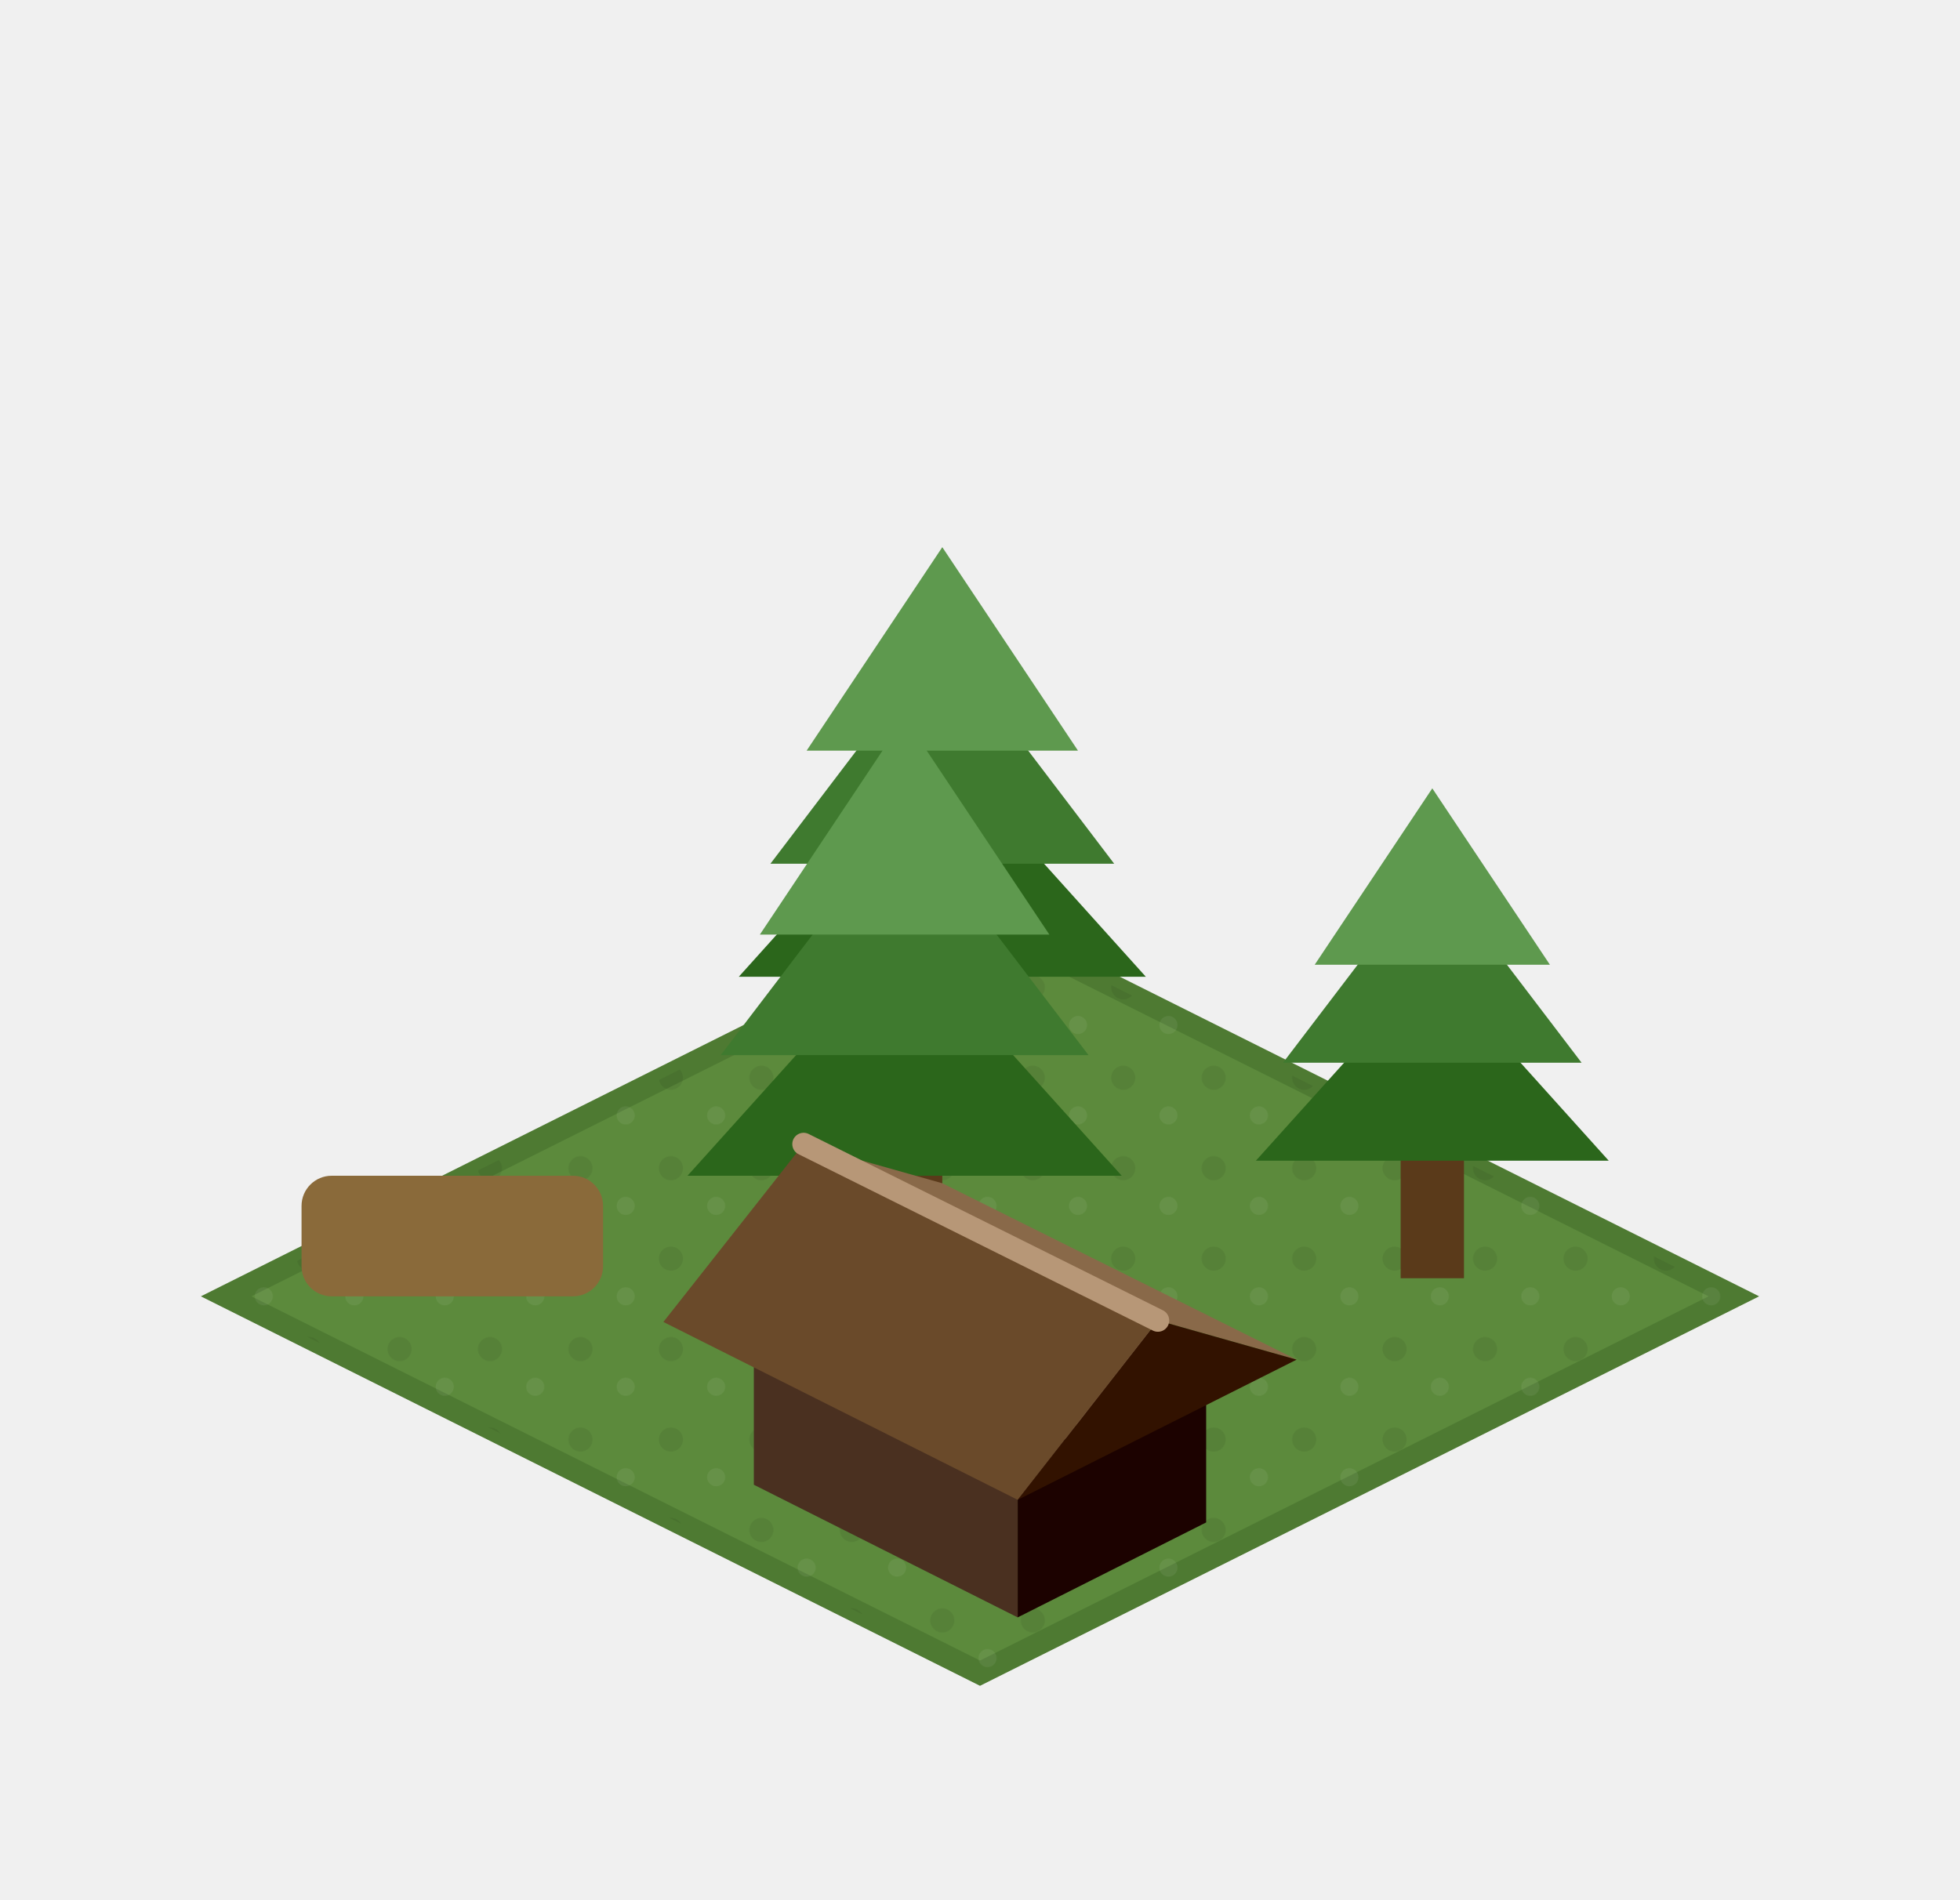
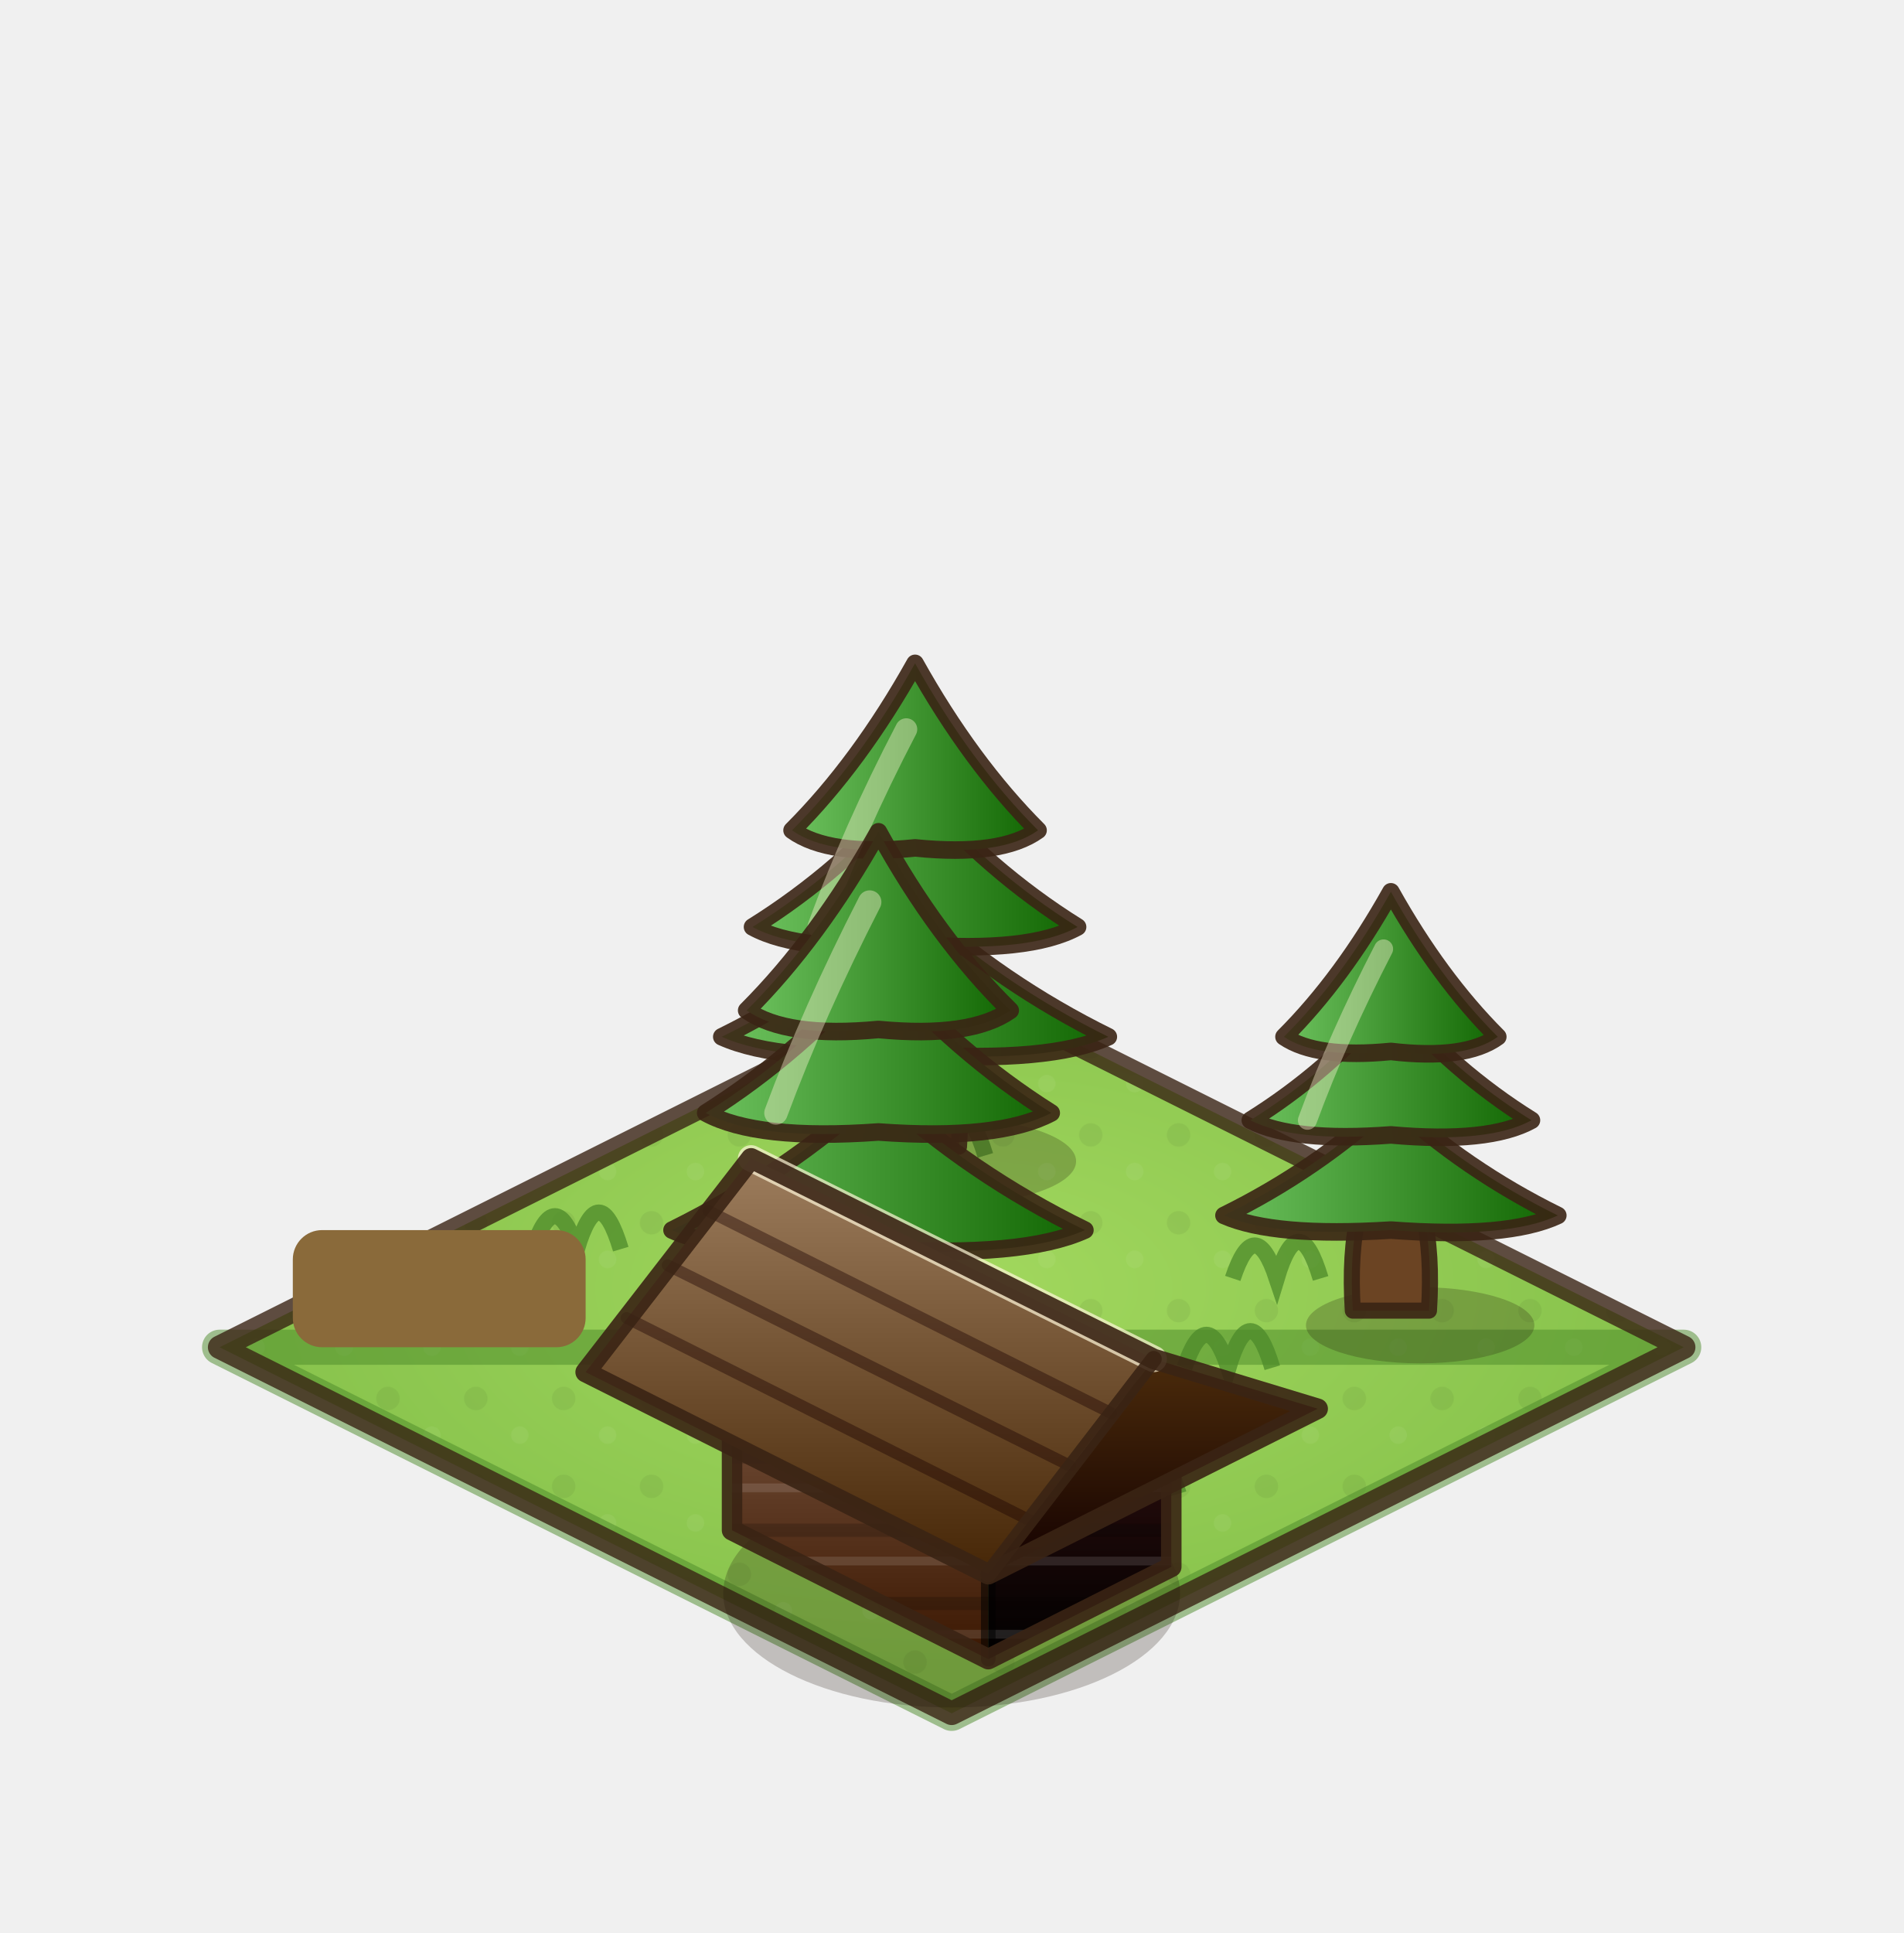
- <svg xmlns="http://www.w3.org/2000/svg" viewBox="35 -16 130 126" width="130" height="126" shape-rendering="geometricPrecision">
+ <svg xmlns="http://www.w3.org/2000/svg" viewBox="35 -22 130 132" width="130" height="132" shape-rendering="geometricPrecision">
  <defs>
    <pattern id="gtex" width="6" height="6" patternUnits="userSpaceOnUse">
      <circle cx="1.5" cy="1.5" r="0.8" fill="#000" opacity="0.18" />
      <circle cx="4.5" cy="4" r="0.6" fill="#fff" opacity="0.18" />
    </pattern>
    <pattern id="stripes" width="8" height="8" patternUnits="userSpaceOnUse" patternTransform="rotate(45)">
      <rect width="4" height="8" fill="#fff" opacity="0.35" />
    </pattern>
+     <pattern id="stonetex" width="12" height="7" patternUnits="userSpaceOnUse">
+       <path d="M0,3.5 h12 M6,0 v3.5 M0,3.5 v3.5 M12,3.5 v3.5" stroke="#000" stroke-width="0.9" fill="none" opacity="0.16" />
+     </pattern>
+     <pattern id="planktex" width="12" height="5" patternUnits="userSpaceOnUse">
+       <path d="M0,2.5 h12" stroke="#000" stroke-width="0.9" opacity="0.18" />
+       <path d="M0,4.6 h12" stroke="#fff" stroke-width="0.6" opacity="0.12" />
+     </pattern>
  </defs>
-   <polygon points="100,45 150,70 100,95 50,70" fill="#5c8a3c" />
-   <polygon points="100,45 150,70 100,95 50,70" fill="none" stroke="#4e7a32" stroke-width="1.5" />
-   <polygon points="100,45 150,70 100,95 50,70" fill="url(#gtex)" opacity="0.35" />
-   <rect x="95.1" y="45.8" width="4.8" height="12" fill="#5a3a1a" />
-   <polygon points="84,48.8 111,48.8 97.5,33.8" fill="#2b661b" />
-   <polygon points="86.1,41.3 108.9,41.3 97.5,26.3" fill="#3f7a2f" />
-   <polygon points="88.5,33.8 106.5,33.8 97.5,20.3" fill="#5e994e" />
-   <rect x="127.9" y="58.4" width="4.2" height="10.4" fill="#5a3a1a" />
-   <polygon points="118.3,61 141.7,61 130,48" fill="#2b661b" />
-   <polygon points="120.1,54.5 139.9,54.5 130,41.5" fill="#3f7a2f" />
-   <polygon points="122.2,48 137.8,48 130,36.3" fill="#5e994e" />
-   <rect x="92.4" y="58.8" width="5.1" height="12.8" fill="#5a3a1a" />
-   <polygon points="80.6,62 109.4,62 95,46" fill="#2b661b" />
-   <polygon points="82.8,54 107.2,54 95,38" fill="#3f7a2f" />
-   <polygon points="85.4,46 104.6,46 95,31.6" fill="#5e994e" />
-   <polygon points="85,82.5 102.5,91.3 102.5,80.5 85,71.7" fill="#4a3020" />
-   <polygon points="102.5,91.3 115,85 115,74.2 102.5,80.5" fill="#1c0200" />
-   <polygon points="97.5,65.5 115,74.2 102.5,80.5 85,71.7" fill="#826858" />
-   <polyline points="85,71.7 102.5,80.5 115,74.2" fill="none" stroke="#a38979" stroke-width="1" opacity="0.6" />
-   <polygon points="97.5,62.5 121,74.2 111.8,71.6 88.3,59.9" fill="#896949" />
-   <polygon points="102.5,83.5 121,74.2 111.8,71.6" fill="#321200" />
-   <polygon points="79,71.7 102.5,83.5 111.8,71.6 88.3,59.9" fill="#6a4a2a" />
-   <line x1="88.3" y1="59.9" x2="111.8" y2="71.6" stroke="#b79777" stroke-width="1.5" stroke-linecap="round" />
+   <defs>
+     <radialGradient id="g0" cx="0.5" cy="0.42" r="0.75">
+       <stop offset="0" stop-color="#a2d85e" />
+       <stop offset="1" stop-color="#7ab843" />
+     </radialGradient>
+     <linearGradient id="g1" x1="0" y1="0" x2="1" y2="0">
+       <stop offset="0" stop-color="#6dc25e" />
+       <stop offset="1" stop-color="#116602" />
+     </linearGradient>
+     <linearGradient id="g2" x1="0" y1="0" x2="0" y2="1">
+       <stop offset="0" stop-color="#79553f" />
+       <stop offset="1" stop-color="#3b1701" />
+     </linearGradient>
+     <linearGradient id="g3" x1="0" y1="0" x2="0" y2="1">
+       <stop offset="0" stop-color="#310f0f" />
+       <stop offset="1" stop-color="#000000" />
+     </linearGradient>
+     <linearGradient id="g4" x1="0" y1="0" x2="0" y2="1">
+       <stop offset="0" stop-color="#4b2b0b" />
+       <stop offset="1" stop-color="#130000" />
+     </linearGradient>
+     <linearGradient id="g5" x1="0" y1="0" x2="0" y2="1">
+       <stop offset="0" stop-color="#9d7d5d" />
+       <stop offset="1" stop-color="#462606" />
+     </linearGradient>
+   </defs>
+   <polygon points="100,45 150,70 100,95 50,70" fill="url(#g0)" />
+   <polygon points="100,45 150,70 100,95 50,70" fill="url(#gtex)" opacity="0.28" />
+   <polygon points="50,70 100,95 150,70" fill="none" stroke="#4c8a2a" stroke-width="2.4" stroke-opacity="0.5" stroke-linejoin="round" />
+   <polygon points="100,45 150,70 100,95 50,70" fill="none" stroke="#3a2414" stroke-width="1.6" stroke-opacity="0.8" stroke-linejoin="round" stroke-linecap="round" />
+   <path d="M71.4,63.3 q1.5,-4.5 3,0 q1.5,-5 3,0" stroke="#4c8a2a" stroke-width="1.1" fill="none" opacity="0.75" />
+   <path d="M115.9,71.4 q1.5,-4.5 3,0 q1.5,-5 3,0" stroke="#4c8a2a" stroke-width="1.1" fill="none" opacity="0.75" />
+   <path d="M119.2,65.3 q1.5,-4.5 3,0 q1.5,-5 3,0" stroke="#4c8a2a" stroke-width="1.1" fill="none" opacity="0.75" />
+   <path d="M90.8,62.8 q1.5,-4.5 3,0 q1.5,-5 3,0" stroke="#4c8a2a" stroke-width="1.1" fill="none" opacity="0.75" />
+   <path d="M86.2,71.4 q1.5,-4.5 3,0 q1.5,-5 3,0" stroke="#4c8a2a" stroke-width="1.1" fill="none" opacity="0.75" />
+   <path d="M109.5,80 q1.5,-4.5 3,0 q1.5,-5 3,0" stroke="#4c8a2a" stroke-width="1.1" fill="none" opacity="0.75" />
+   <path d="M96.3,56.9 q1.5,-4.5 3,0 q1.5,-5 3,0" stroke="#4c8a2a" stroke-width="1.1" fill="none" opacity="0.75" />
+   <path d="M82.1,68.4 q1.5,-4.5 3,0 q1.5,-5 3,0" stroke="#4c8a2a" stroke-width="1.1" fill="none" opacity="0.75" />
+   <ellipse cx="99.5" cy="57.3" rx="9" ry="3" fill="#1a0e04" opacity="0.22" />
+   <path d="M94.5,56.3 q-0.6,-9 3,-12.6 q3.6,3.6 3,12.6 z" fill="#6b4423" stroke="#3a2414" stroke-width="1.1" stroke-opacity="0.9" stroke-linejoin="round" stroke-linecap="round" />
+   <path d="M84.3,48.8 q7.3,-3.6 13.2,-9 q5.9,5.4 13.2,9 q-4,1.8 -13.2,1.2 q-9.2,0.6 -13.2,-1.2 z" fill="url(#g1)" stroke="#3a2414" stroke-width="1.2" stroke-opacity="0.9" stroke-linejoin="round" stroke-linecap="round" />
+   <path d="M86.4,41.3 q6.1,-3.8 11.1,-9.6 q5,5.8 11.1,9.6 q-3.3,1.8 -11.1,1.2 q-7.8,0.6 -11.1,-1.2 z" fill="url(#g1)" stroke="#3a2414" stroke-width="1.2" stroke-opacity="0.9" stroke-linejoin="round" stroke-linecap="round" />
+   <path d="M89.1,34.7 q4.6,-4.6 8.4,-11.4 q3.8,6.8 8.4,11.4 q-2.5,1.8 -8.4,1.2 q-5.9,0.6 -8.4,-1.2 z" fill="url(#g1)" stroke="#3a2414" stroke-width="1.2" stroke-opacity="0.9" stroke-linejoin="round" stroke-linecap="round" />
+   <path d="M90.9,41.3 q2.4,-6.6 6,-13.5" stroke="#fff6d8" stroke-width="1.5" fill="none" opacity="0.4" stroke-linecap="round" />
+   <ellipse cx="132" cy="68.5" rx="7.8" ry="2.6" fill="#1a0e04" opacity="0.22" />
+   <path d="M127.4,67.5 q-0.5,-7.8 2.6,-10.9 q3.1,3.1 2.6,10.9 z" fill="#6b4423" stroke="#3a2414" stroke-width="1.1" stroke-opacity="0.9" stroke-linejoin="round" stroke-linecap="round" />
+   <path d="M118.6,61 q6.3,-3.1 11.4,-7.8 q5.1,4.7 11.4,7.8 q-3.4,1.6 -11.4,1 q-8,0.5 -11.4,-1 z" fill="url(#g1)" stroke="#3a2414" stroke-width="1.2" stroke-opacity="0.9" stroke-linejoin="round" stroke-linecap="round" />
+   <path d="M120.4,54.5 q5.3,-3.3 9.6,-8.3 q4.3,5 9.6,8.3 q-2.9,1.6 -9.6,1 q-6.7,0.5 -9.6,-1 z" fill="url(#g1)" stroke="#3a2414" stroke-width="1.2" stroke-opacity="0.9" stroke-linejoin="round" stroke-linecap="round" />
+   <path d="M122.7,48.8 q4,-4 7.3,-9.9 q3.3,5.9 7.3,9.9 q-2.2,1.6 -7.3,1 q-5.1,0.5 -7.3,-1 z" fill="url(#g1)" stroke="#3a2414" stroke-width="1.2" stroke-opacity="0.9" stroke-linejoin="round" stroke-linecap="round" />
+   <path d="M124.3,54.5 q2.1,-5.7 5.2,-11.7" stroke="#fff6d8" stroke-width="1.3" fill="none" opacity="0.4" stroke-linecap="round" />
+   <ellipse cx="97" cy="71" rx="9.6" ry="3.2" fill="#1a0e04" opacity="0.22" />
+   <path d="M91.8,70 q-0.6,-9.6 3.2,-13.4 q3.8,3.8 3.2,13.4 z" fill="#6b4423" stroke="#3a2414" stroke-width="1.1" stroke-opacity="0.9" stroke-linejoin="round" stroke-linecap="round" />
+   <path d="M80.9,62 q7.7,-3.8 14.1,-9.6 q6.3,5.8 14.1,9.6 q-4.2,1.9 -14.1,1.3 q-9.9,0.6 -14.1,-1.3 z" fill="url(#g1)" stroke="#3a2414" stroke-width="1.2" stroke-opacity="0.9" stroke-linejoin="round" stroke-linecap="round" />
+   <path d="M83.2,54 q6.5,-4.1 11.8,-10.2 q5.3,6.1 11.8,10.2 q-3.6,1.9 -11.8,1.3 q-8.3,0.6 -11.8,-1.3 z" fill="url(#g1)" stroke="#3a2414" stroke-width="1.2" stroke-opacity="0.9" stroke-linejoin="round" stroke-linecap="round" />
+   <path d="M86,47 q4.9,-4.9 9,-12.2 q4,7.3 9,12.2 q-2.7,1.9 -9,1.3 q-6.3,0.6 -9,-1.3 z" fill="url(#g1)" stroke="#3a2414" stroke-width="1.2" stroke-opacity="0.9" stroke-linejoin="round" stroke-linecap="round" />
+   <path d="M88,54 q2.6,-7 6.4,-14.4" stroke="#fff6d8" stroke-width="1.6" fill="none" opacity="0.4" stroke-linecap="round" />
+   <ellipse cx="100" cy="86.8" rx="15.6" ry="7.8" fill="#1a0e04" opacity="0.22" />
+   <polygon points="85,82.5 102.5,91.3 102.5,80.5 85,71.7" fill="url(#g2)" />
+   <polygon points="102.5,91.3 115,85 115,74.2 102.5,80.5" fill="url(#g3)" />
+   <polygon points="97.5,65.5 115,74.2 102.5,80.5 85,71.7" fill="#a17d67" />
+   <polygon points="85,82.5 102.5,91.3 102.5,80.5 85,71.7" fill="url(#planktex)" />
+   <polygon points="102.5,91.3 115,85 115,74.2 102.5,80.5" fill="url(#planktex)" />
+   <line x1="102.5" y1="91.3" x2="102.5" y2="80.5" stroke="#000000" stroke-width="1" stroke-linecap="round" opacity="0.55" />
+   <polyline points="85,71.7 102.5,80.5 115,74.2" fill="none" stroke="#fff6d8" stroke-width="1.3" opacity="0.55" />
+   <polygon points="85,82.5 102.5,91.3 115,85 115,74.2 97.5,65.5 85,71.7" fill="none" stroke="#3a2414" stroke-width="1.4" stroke-opacity="0.9" stroke-linejoin="round" stroke-linecap="round" />
+   <polygon points="102.5,85.5 125,74.2 113.8,70.8" fill="url(#g4)" />
+   <polygon points="75,71.7 102.5,85.5 113.8,70.8 86.3,57.1" fill="url(#g5)" />
+   <line x1="77.8" y1="68" x2="105.3" y2="81.8" stroke="#180000" stroke-width="0.8" stroke-linecap="round" opacity="0.4" />
+   <line x1="80.6" y1="64.4" x2="108.1" y2="78.1" stroke="#180000" stroke-width="0.8" stroke-linecap="round" opacity="0.4" />
+   <line x1="83.4" y1="60.7" x2="110.9" y2="74.5" stroke="#180000" stroke-width="0.8" stroke-linecap="round" opacity="0.4" />
+   <line x1="86.3" y1="57.1" x2="113.8" y2="70.8" stroke="#fff6d8" stroke-width="1.8" stroke-linecap="round" opacity="0.7" />
+   <polygon points="75,71.7 102.5,85.5 125,74.2 113.8,70.8 86.3,57.1" fill="none" stroke="#3a2414" stroke-width="1.4" stroke-opacity="0.9" stroke-linejoin="round" stroke-linecap="round" />
+   <line x1="102.5" y1="85.5" x2="113.8" y2="70.8" stroke="#3a2414" stroke-width="1.1" stroke-linecap="round" opacity="0.9" />
  <rect x="55" y="62" width="20" height="8" fill="#8a6a3a" rx="2" />
</svg>
